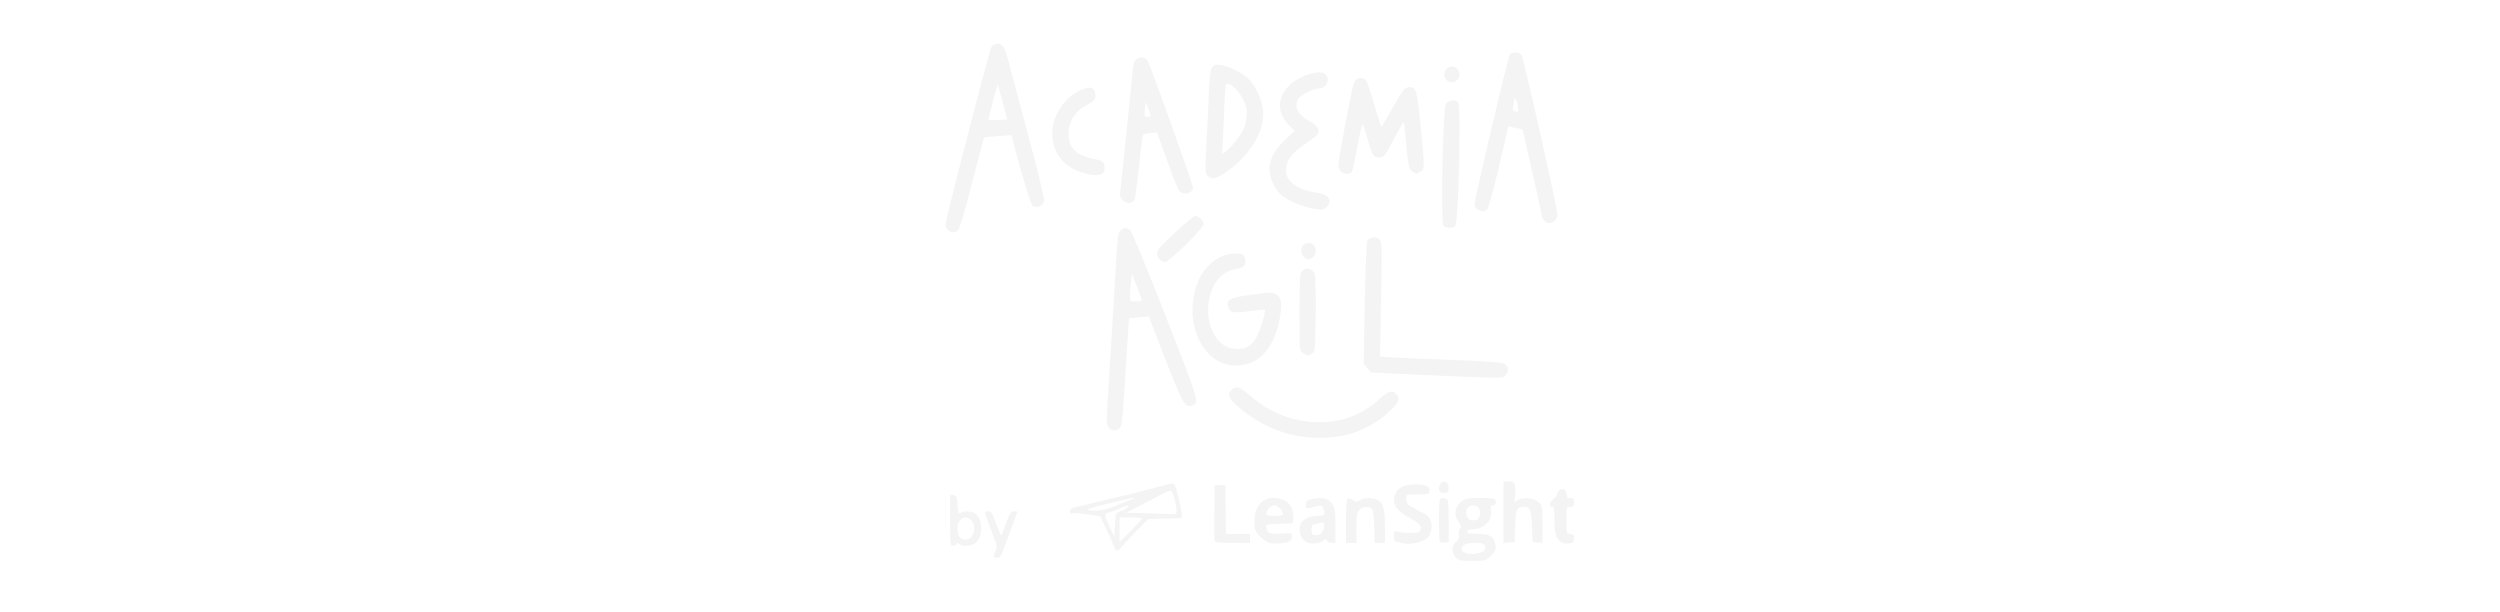
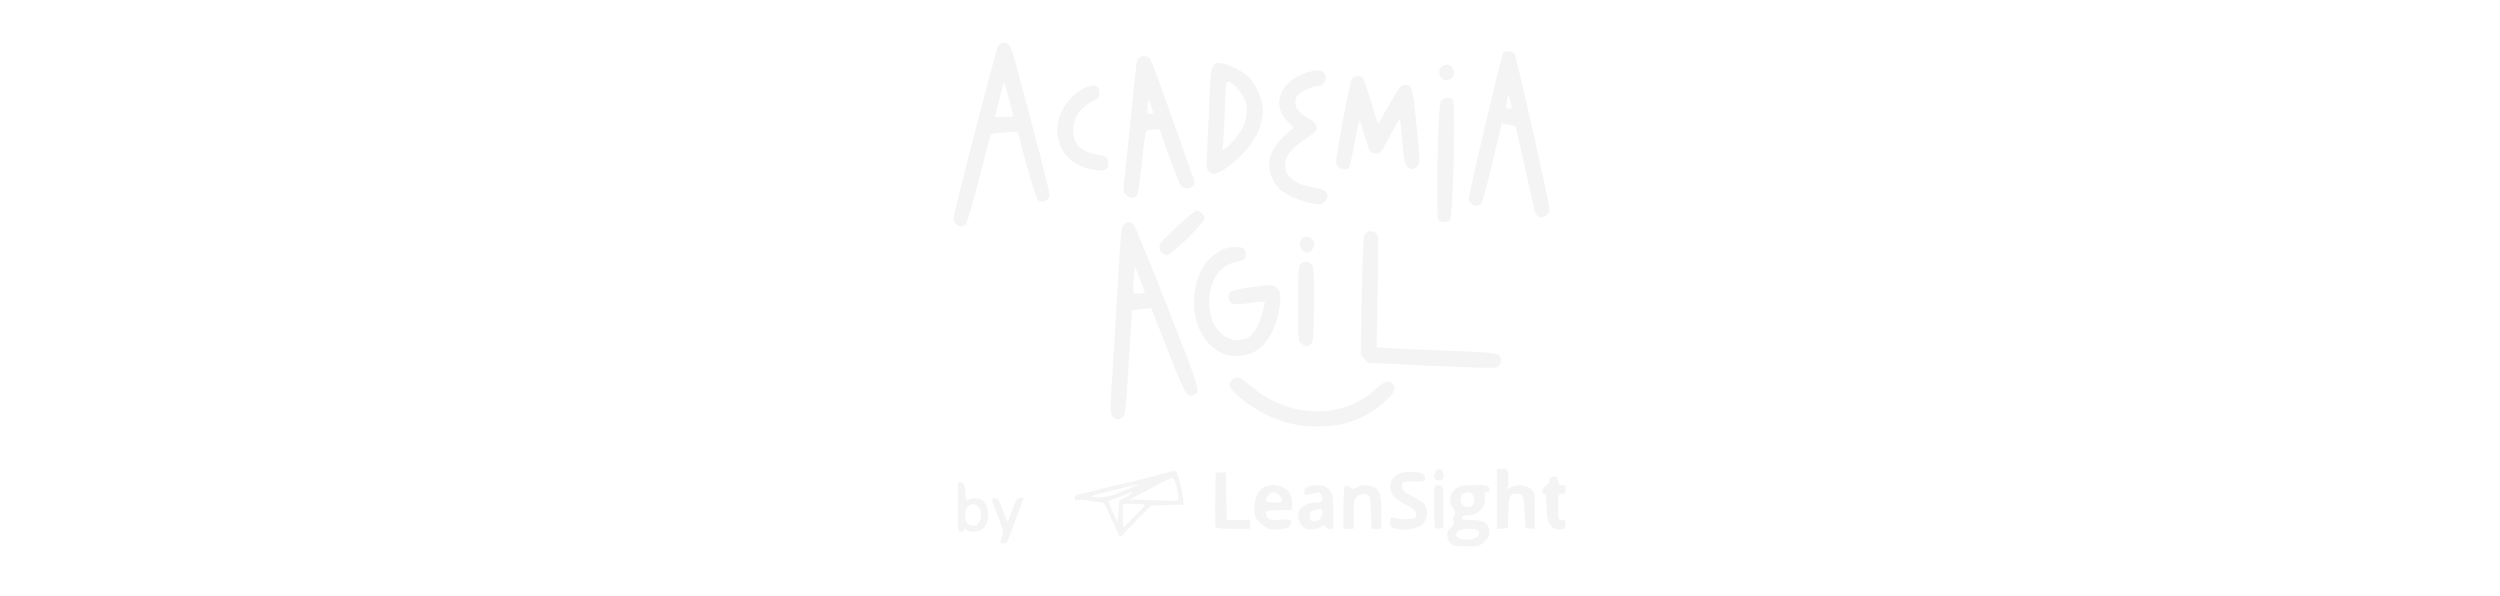
- <svg xmlns="http://www.w3.org/2000/svg" version="1.0" width="474px" height="116px" viewBox="0 0 4740 4080" preserveAspectRatio="xMidYMid meet">
+ <svg xmlns="http://www.w3.org/2000/svg" version="1.0" width="474px" height="113px" viewBox="0 0 4740 4080" preserveAspectRatio="xMidYMid meet">
  <g id="layer101" fill="#f4f4f4" stroke="none">
    <path d="M3742 3717 c-30 -32 -29 -80 2 -104 18 -15 23 -26 19 -46 -3 -15 0 -34 7 -42 9 -11 8 -20 -9 -44 -40 -56 -19 -127 46 -152 27 -10 162 -12 187 -3 23 9 20 44 -3 44 -16 0 -18 5 -14 39 9 66 -49 121 -128 121 -19 0 -29 5 -29 15 0 12 14 15 68 15 81 0 110 18 119 72 5 33 2 41 -30 73 -35 35 -35 35 -124 35 -81 0 -92 -2 -111 -23z m181 -39 c21 -11 22 -44 1 -52 -28 -11 -109 -6 -126 8 -59 45 50 84 125 44z m-23 -233 c15 -40 -3 -75 -40 -75 -39 0 -59 36 -42 75 9 19 19 25 42 25 23 0 33 -6 40 -25z" />
    <path d="M660 3708 c1 -7 7 -24 14 -37 11 -21 9 -34 -24 -120 -56 -145 -56 -141 -27 -141 22 0 28 9 53 80 16 44 31 80 34 80 3 0 18 -36 33 -80 25 -70 31 -80 53 -80 l24 0 -36 98 c-20 53 -45 123 -57 155 -17 47 -25 57 -44 57 -13 0 -23 -6 -23 -12z" />
    <path d="M1470 3661 c0 -5 -23 -57 -50 -114 l-50 -105 -85 -12 c-47 -7 -92 -10 -100 -6 -10 4 -15 -1 -15 -14 0 -13 9 -22 28 -26 32 -7 132 -31 182 -44 19 -5 67 -16 105 -25 39 -8 87 -20 108 -25 20 -6 55 -14 77 -20 67 -17 123 -32 154 -41 21 -7 34 -6 42 3 13 13 46 152 48 198 l1 25 -111 3 -111 3 -89 89 c-48 49 -92 96 -97 105 -9 16 -37 21 -37 6z m180 -203 c0 -5 -34 -8 -75 -8 l-75 0 0 82 0 82 75 -74 c41 -41 75 -78 75 -82z m-125 -57 c60 -30 43 -41 -19 -12 -24 11 -56 23 -70 27 -14 3 -29 10 -31 15 -3 4 9 39 27 78 l33 70 5 -76 5 -77 50 -25z m355 2 c-1 -42 -26 -127 -38 -131 -6 -2 -55 20 -109 49 -54 29 -118 63 -143 75 l-45 23 110 3 c61 2 136 5 168 6 56 2 57 2 57 -25z m-431 -20 c43 -17 67 -27 101 -41 14 -6 32 -13 40 -15 13 -5 13 -6 0 -6 -8 -1 -85 17 -170 38 -126 31 -148 40 -120 44 46 6 104 -2 149 -20z" />
    <path d="M370 3469 l0 -170 23 3 c19 3 23 10 27 65 4 52 7 61 20 53 23 -15 73 -12 97 5 50 35 54 145 8 191 -27 27 -91 33 -114 12 -11 -10 -14 -10 -18 0 -3 6 -13 12 -24 12 -18 0 -19 -9 -19 -171z m144 109 c48 -68 -17 -164 -76 -111 -25 22 -25 100 0 119 26 20 59 17 76 -8z" />
    <path d="M2512 3623 c-22 -3 -47 -18 -73 -44 -37 -37 -39 -42 -39 -103 0 -97 48 -155 128 -156 49 0 99 25 116 59 19 37 21 111 4 112 -7 0 -49 1 -93 2 -74 2 -80 4 -77 22 8 41 22 48 99 43 70 -5 73 -4 73 17 0 13 -6 27 -12 32 -16 13 -82 21 -126 16z m78 -198 c0 -20 -36 -55 -57 -55 -23 0 -53 29 -53 52 0 15 8 18 55 18 42 0 55 -3 55 -15z" />
    <path d="M2768 3623 c-53 -8 -85 -82 -58 -134 15 -27 63 -49 109 -49 47 0 55 -9 41 -45 -9 -23 -14 -26 -38 -21 -82 21 -84 21 -80 -10 3 -25 9 -30 47 -37 66 -13 109 -2 131 36 17 27 20 51 20 145 l0 112 -25 0 c-14 0 -28 -7 -32 -15 -5 -14 -8 -14 -22 -2 -19 17 -56 25 -93 20z m89 -85 c14 -28 8 -59 -10 -53 -7 2 -24 6 -39 9 -23 5 -28 12 -28 35 0 35 8 43 40 39 15 -2 30 -13 37 -30z" />
    <path d="M3395 3624 c-11 -3 -30 -7 -42 -10 -19 -3 -23 -11 -23 -40 0 -33 2 -36 23 -29 12 5 48 9 81 9 46 1 61 -3 70 -16 16 -26 -2 -48 -69 -84 -70 -37 -105 -75 -105 -114 0 -71 49 -110 138 -110 71 0 104 14 100 43 -3 20 -9 22 -63 23 -98 1 -97 0 -93 37 3 28 10 35 65 63 79 39 91 50 101 88 9 32 -2 82 -23 102 -27 28 -113 48 -160 38z" />
    <path d="M4466 3623 c-48 -12 -66 -55 -66 -157 0 -70 -3 -86 -15 -86 -24 0 -17 -36 10 -54 14 -9 25 -25 25 -36 0 -20 37 -38 50 -23 5 4 10 19 12 33 2 19 8 24 26 22 19 -3 22 1 22 27 0 26 -4 31 -25 31 -25 0 -25 1 -25 90 0 89 0 90 25 90 21 0 25 5 25 30 0 17 -4 30 -9 30 -5 0 -15 2 -23 4 -7 2 -22 1 -32 -1z" />
    <path d="M2134 3607 c-2 -7 -3 -94 -2 -192 l3 -180 35 0 35 0 3 163 2 162 80 0 80 0 0 30 0 30 -115 0 c-85 0 -117 -3 -121 -13z" />
    <path d="M3010 3476 c0 -90 4 -147 10 -151 6 -4 22 0 35 9 21 14 26 14 55 -1 20 -10 46 -14 71 -10 72 10 89 46 89 193 l0 104 -34 0 -34 0 -4 -110 c-2 -85 -7 -113 -18 -120 -25 -16 -59 -11 -80 10 -17 17 -20 33 -20 120 l0 100 -35 0 -35 0 0 -144z" />
    <path d="M3637 3614 c-4 -4 -7 -70 -7 -146 0 -119 2 -140 16 -145 9 -3 24 -2 33 4 13 9 16 32 16 149 l0 139 -25 3 c-14 2 -29 0 -33 -4z" />
    <path d="M4060 3416 l0 -206 35 0 c29 0 36 4 41 26 4 14 4 45 2 68 l-5 43 29 -15 c39 -19 103 -10 134 19 23 21 24 29 24 146 l0 124 -32 -3 -33 -3 -5 -108 c-5 -113 -11 -127 -56 -127 -45 0 -53 18 -56 130 l-3 105 -37 3 -38 3 0 -205z" />
    <path d="M3643 3284 c-18 -8 -16 -49 3 -65 23 -19 49 1 49 37 0 29 -22 40 -52 28z" />
    <path d="M2650 2900 c-135 -33 -265 -102 -370 -197 -58 -52 -65 -83 -25 -109 31 -21 45 -15 129 56 257 215 620 222 843 17 63 -59 90 -68 117 -41 30 30 19 59 -47 120 -76 72 -179 128 -283 154 -101 26 -259 26 -364 0z" />
    <path d="M1426 2848 c-12 -19 -13 -48 -6 -163 26 -410 31 -501 45 -740 22 -377 22 -386 41 -406 22 -24 46 -24 68 0 10 11 115 266 233 567 227 580 228 582 174 599 -43 13 -57 -10 -155 -257 -52 -134 -103 -265 -113 -291 l-18 -48 -65 7 c-36 3 -66 7 -67 8 0 0 -11 161 -23 356 -17 290 -24 358 -37 372 -22 25 -60 23 -77 -4z m224 -845 c-1 -5 -16 -46 -34 -92 l-33 -85 -6 55 c-4 30 -7 71 -7 92 0 37 0 37 40 37 22 0 40 -3 40 -7z" />
    <path d="M3725 2509 c-115 -5 -286 -12 -379 -17 l-169 -8 -24 -28 -25 -29 7 -401 c4 -221 12 -409 17 -418 14 -27 55 -34 79 -12 20 18 20 25 13 400 l-7 382 94 6 c52 3 234 11 404 17 231 9 316 15 333 26 26 16 29 54 6 77 -17 18 -17 18 -349 5z" />
    <path d="M2193 2424 c-147 -54 -234 -245 -199 -440 18 -102 52 -169 114 -226 53 -47 105 -68 169 -68 46 0 63 14 63 51 0 33 -14 45 -66 53 -87 15 -153 87 -175 195 -35 172 45 329 173 338 66 5 106 -17 142 -80 24 -41 64 -172 55 -182 -2 -2 -49 3 -103 10 -109 15 -132 11 -142 -31 -12 -47 14 -60 161 -79 125 -17 135 -17 159 -2 35 23 41 57 28 142 -23 145 -82 250 -168 301 -56 33 -149 41 -211 18z" />
    <path d="M2722 2354 c-22 -15 -22 -18 -22 -273 0 -243 1 -259 20 -276 26 -24 68 -13 81 22 6 16 9 123 7 271 -3 228 -4 245 -22 258 -25 18 -36 18 -64 -2z" />
    <path d="M1772 1734 c-14 -9 -22 -26 -22 -43 0 -23 21 -48 120 -140 66 -61 126 -111 133 -111 24 0 57 31 57 53 0 21 -115 143 -213 225 -43 37 -45 37 -75 16z" />
    <path d="M2727 1712 c-32 -35 -11 -92 33 -92 45 0 66 62 32 93 -24 22 -45 21 -65 -1z" />
    <path d="M356 1534 c-9 -8 -16 -25 -16 -37 0 -36 291 -1160 306 -1184 17 -27 55 -30 76 -5 8 9 22 44 31 77 8 33 68 255 132 494 64 239 115 446 113 460 -4 31 -49 52 -76 35 -14 -9 -83 -235 -135 -446 l-7 -27 -88 6 c-48 3 -90 8 -94 12 -4 3 -41 141 -83 306 -49 192 -82 304 -93 313 -22 16 -47 15 -66 -4z m394 -738 c0 -8 -59 -229 -62 -232 -2 -1 -17 51 -34 117 l-30 119 63 0 c35 0 63 -2 63 -4z" />
    <path d="M3660 1505 c-19 -23 -4 -781 16 -812 17 -26 65 -31 83 -9 20 24 1 797 -20 822 -15 18 -63 18 -79 -1z" />
    <path d="M4336 1474 c-9 -8 -16 -17 -16 -20 0 -9 -130 -587 -132 -589 -2 -2 -24 -7 -49 -12 l-46 -10 -63 270 c-35 148 -70 276 -78 283 -29 30 -84 5 -84 -37 0 -35 223 -981 235 -996 13 -18 62 -16 77 2 13 16 240 1023 240 1067 0 16 -9 33 -22 42 -28 20 -43 20 -62 0z m-181 -773 c-7 -41 -25 -57 -25 -23 0 9 -3 27 -6 39 -4 15 -1 22 13 25 25 6 26 4 18 -41z" />
    <path d="M2780 1389 c-61 -11 -148 -48 -196 -84 -18 -13 -44 -48 -58 -77 -51 -103 -25 -201 82 -299 l60 -57 -33 -32 c-85 -83 -87 -187 -4 -269 66 -67 208 -111 242 -76 36 35 6 95 -48 95 -32 0 -122 46 -134 69 -30 54 1 111 81 152 42 21 62 51 53 78 -3 10 -41 41 -85 70 -92 60 -130 112 -130 179 0 73 79 129 210 148 53 8 80 28 80 60 0 22 -34 55 -55 53 -5 -1 -35 -5 -65 -10z" />
    <path d="M1524 1337 c-24 -22 -24 -23 -14 -107 5 -47 26 -242 45 -435 19 -192 37 -360 40 -372 10 -45 73 -54 95 -13 19 35 300 821 300 839 0 40 -63 57 -92 24 -8 -10 -36 -79 -63 -153 -26 -74 -56 -158 -67 -187 l-19 -51 -42 5 c-23 3 -45 8 -49 12 -4 3 -17 98 -28 210 -12 113 -25 212 -30 222 -15 27 -48 30 -76 6z m180 -579 c-3 -13 -12 -36 -19 -53 -12 -30 -12 -30 -16 23 -4 49 -3 52 19 52 20 0 22 -4 16 -22z" />
    <path d="M2086 1171 c-15 -16 -15 -35 -7 -202 6 -101 13 -254 16 -339 8 -185 16 -205 75 -197 53 7 138 47 183 86 50 44 97 144 104 217 12 143 -91 309 -263 423 -54 35 -84 39 -108 12z m176 -215 c60 -71 79 -111 85 -176 5 -51 2 -67 -22 -115 -33 -68 -105 -128 -116 -98 -4 10 -10 110 -13 223 -4 113 -10 213 -13 223 -5 17 -3 18 19 3 12 -8 40 -35 60 -60z" />
    <path d="M1260 1154 c-140 -38 -220 -150 -207 -292 9 -105 83 -209 182 -258 61 -29 92 -26 101 11 10 40 0 59 -41 78 -86 40 -135 112 -135 200 0 94 51 145 170 167 59 11 70 21 70 62 0 48 -43 58 -140 32z" />
    <path d="M2976 1144 c-9 -8 -16 -26 -16 -40 0 -50 93 -540 106 -561 16 -26 55 -30 76 -10 7 8 33 82 57 165 24 84 46 150 49 147 3 -3 37 -62 77 -132 66 -117 74 -128 103 -131 50 -5 57 18 81 268 27 282 27 276 -4 296 -23 15 -27 15 -49 1 -27 -18 -30 -31 -47 -212 -6 -66 -12 -121 -14 -123 -1 -2 -28 46 -60 105 -69 131 -71 133 -105 133 -37 0 -43 -10 -75 -120 -15 -52 -30 -98 -34 -102 -3 -4 -19 64 -35 150 -15 86 -33 163 -38 170 -14 17 -53 15 -72 -4z" />
    <path d="M3675 526 c-30 -46 17 -102 65 -76 29 15 36 56 15 80 -25 27 -61 25 -80 -4z" />
  </g>
</svg>
